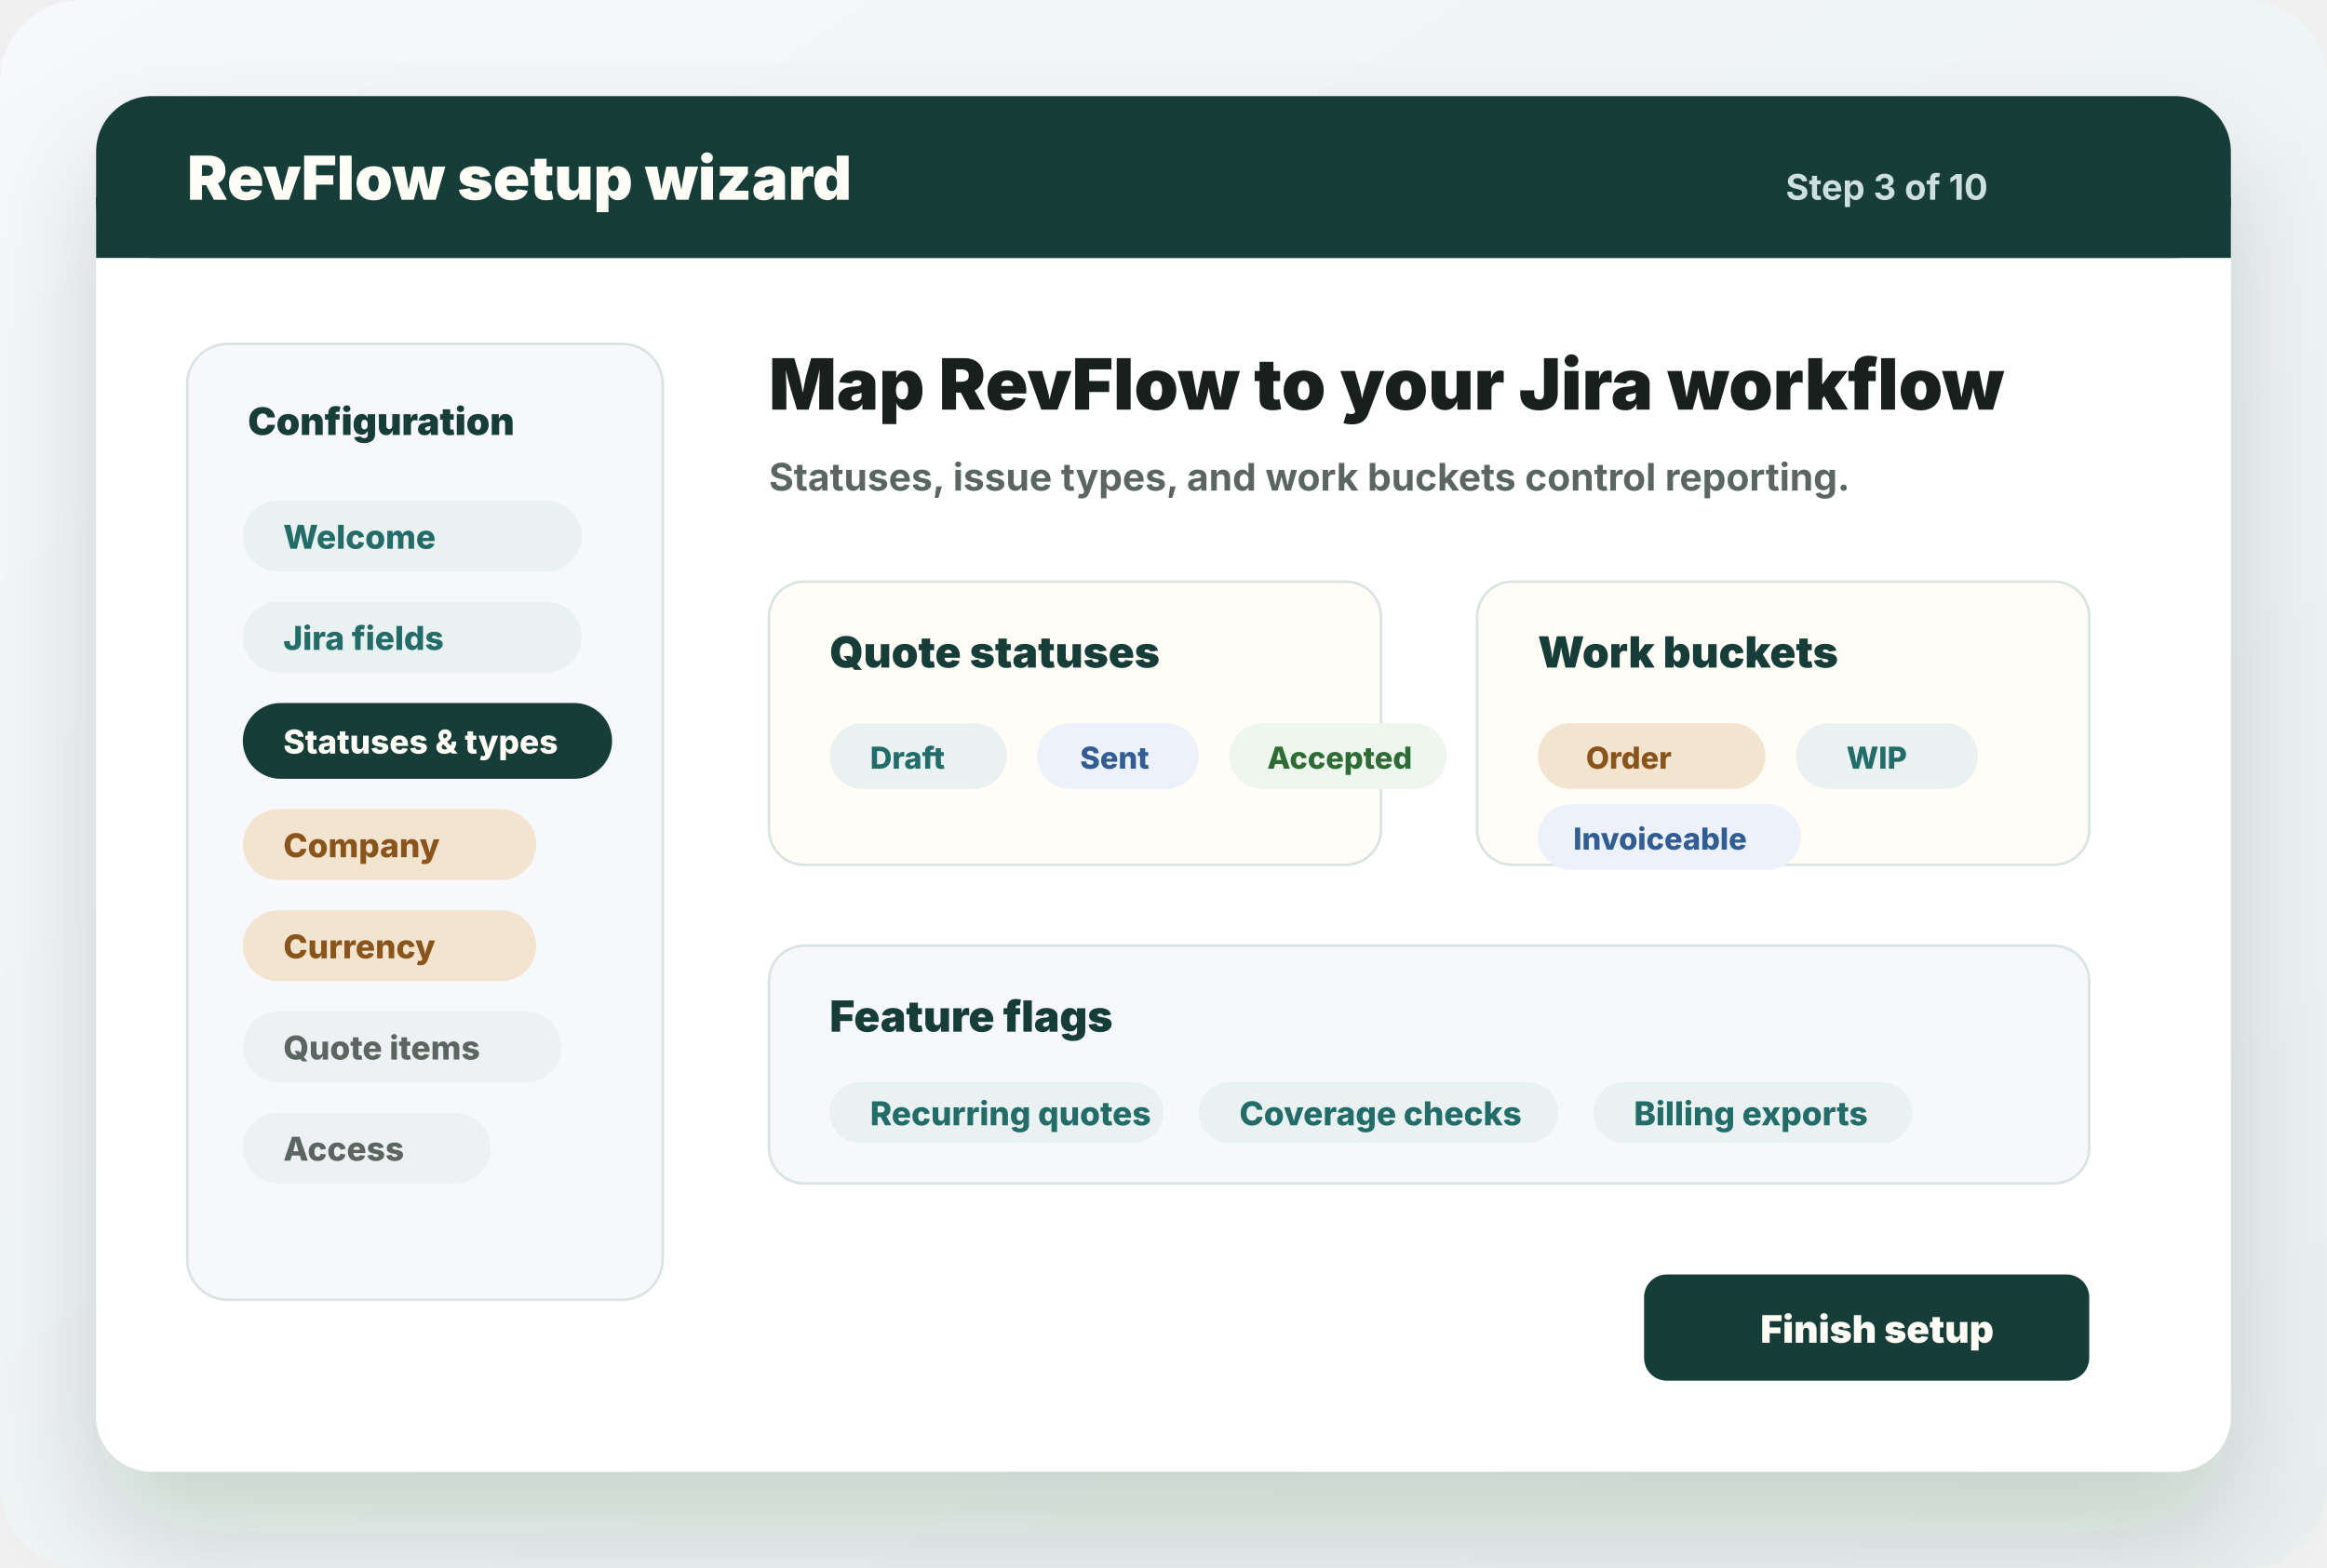
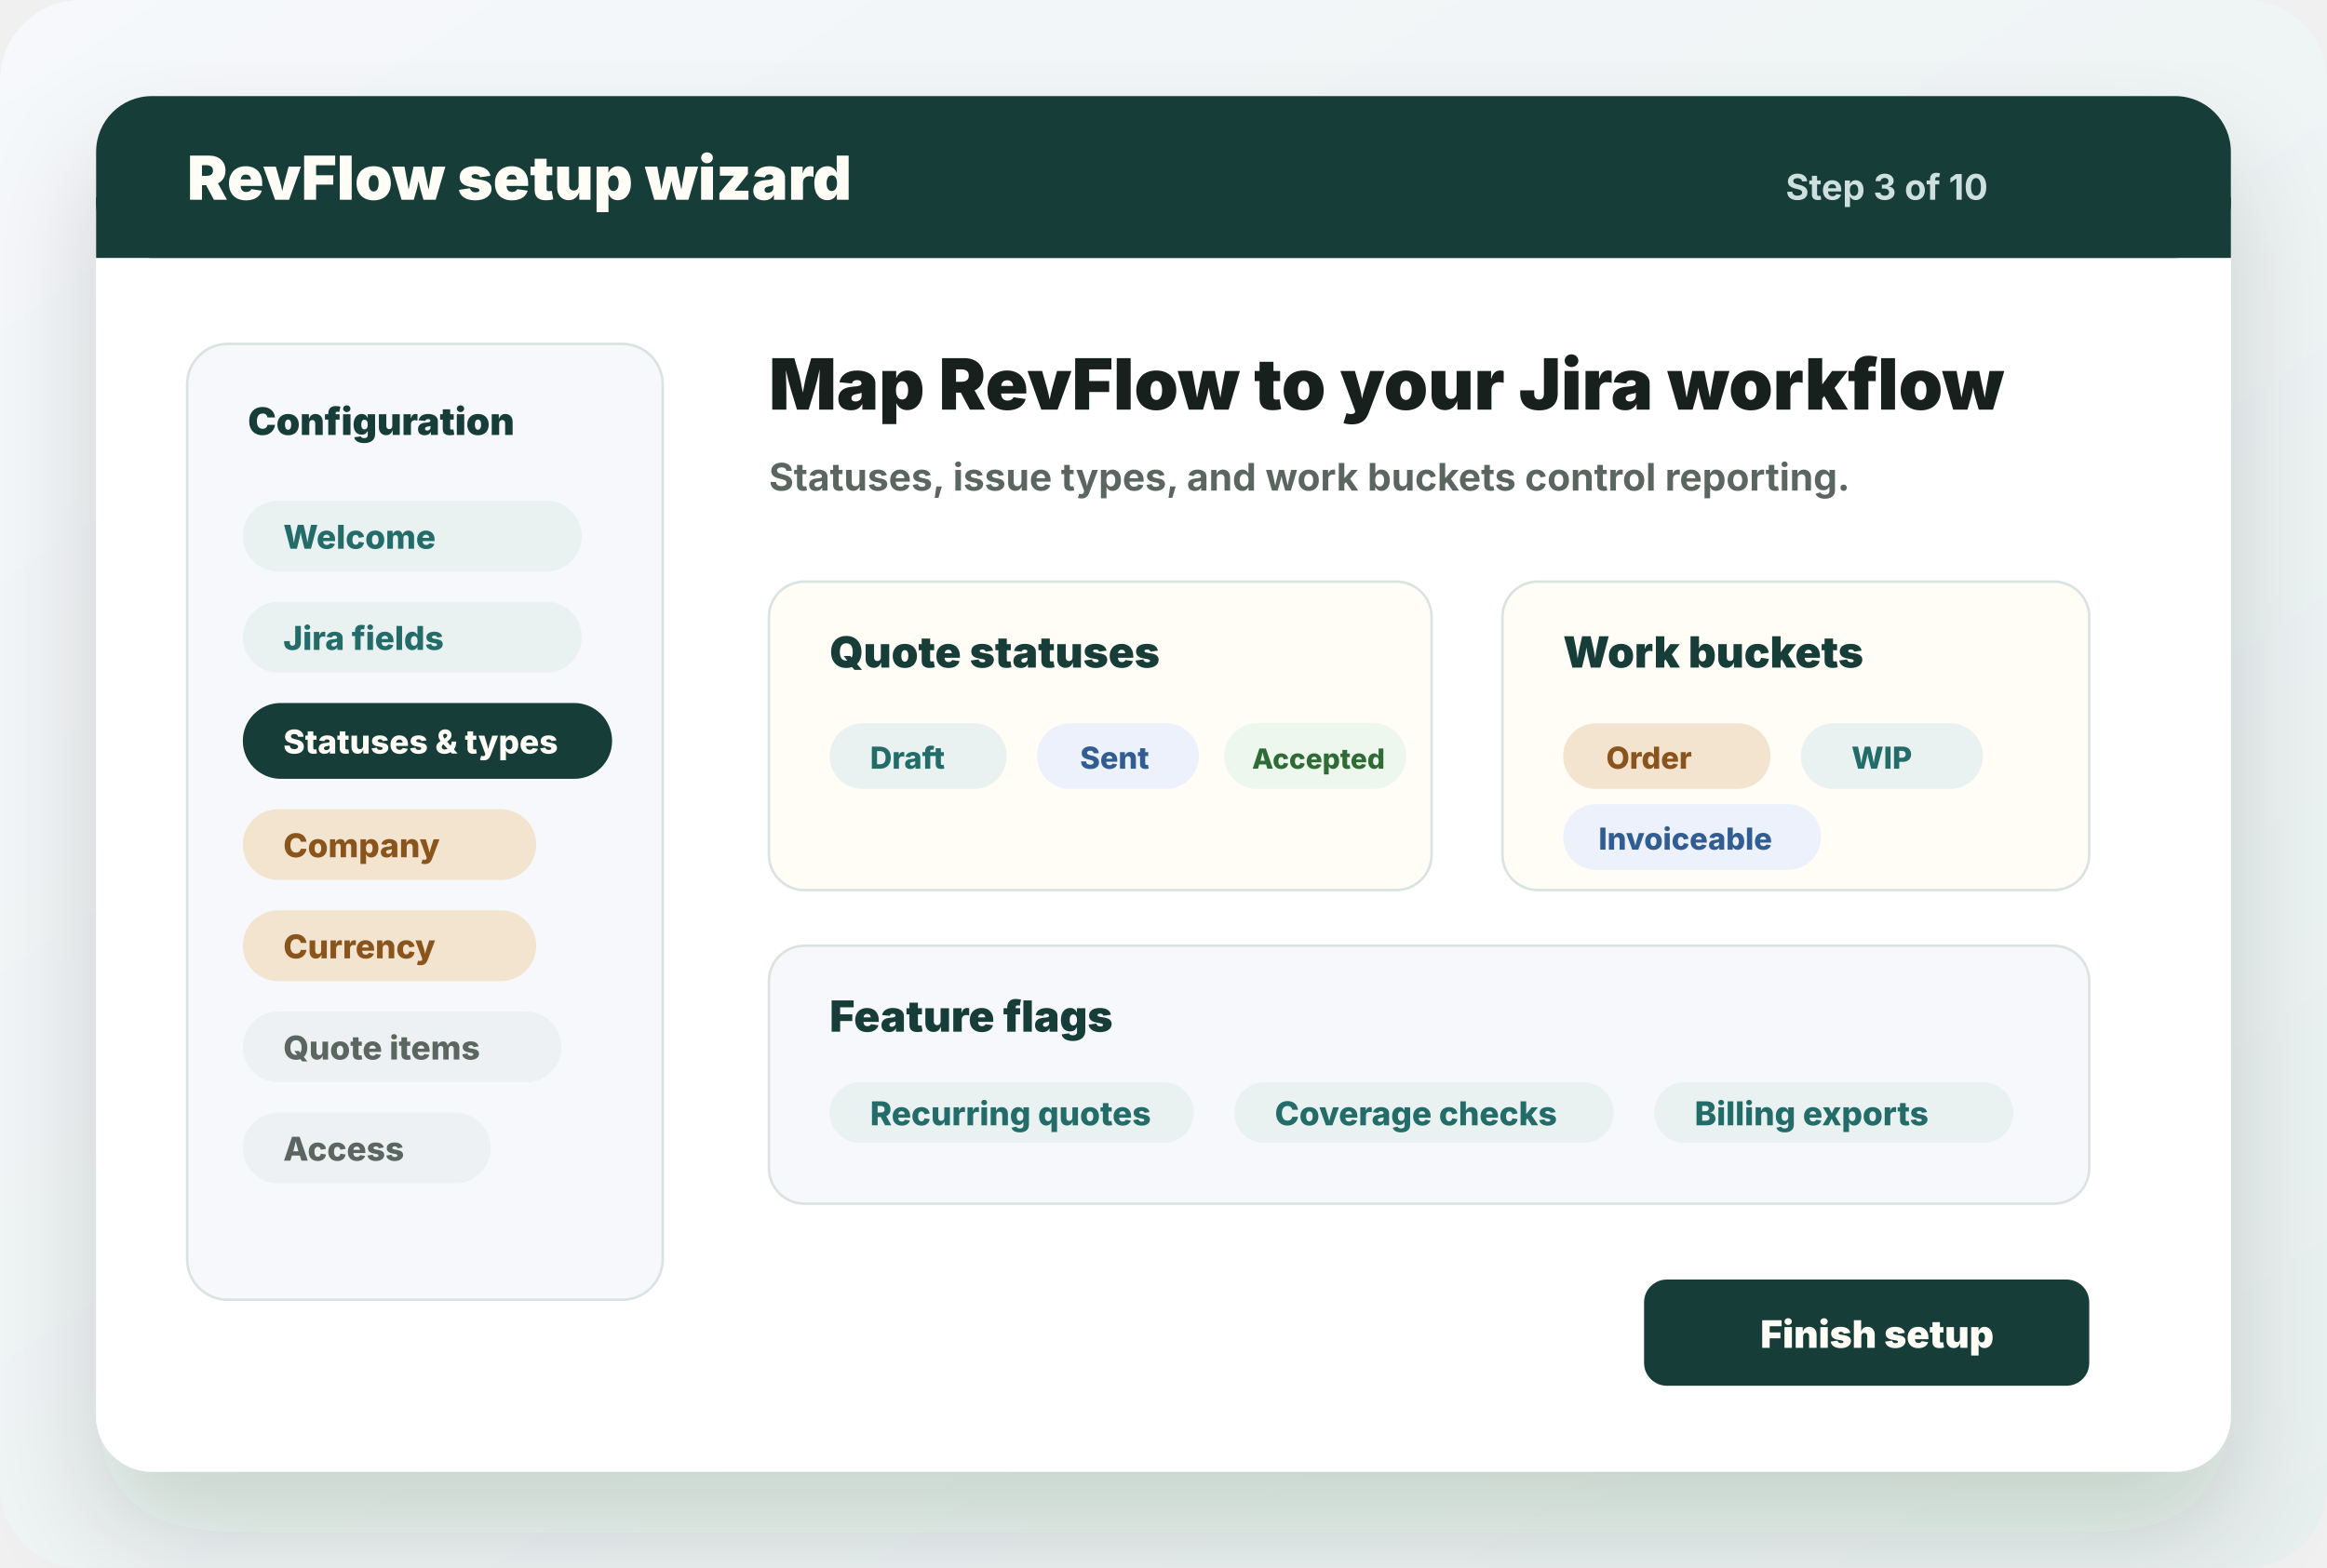
<svg xmlns="http://www.w3.org/2000/svg" viewBox="0 0 920 620" role="img" aria-labelledby="title desc">
  <defs>
    <linearGradient id="bg" x1="0" x2="1" y1="0" y2="1">
      <stop offset="0" stop-color="#f6f8fb" />
      <stop offset="1" stop-color="#e8f0ef" />
    </linearGradient>
    <filter id="shadow" x="-20%" y="-20%" width="140%" height="140%">
      <feDropShadow dx="0" dy="24" stdDeviation="22" flood-color="#14211e" flood-opacity="0.16" />
    </filter>
  </defs>
  <style>
    @keyframes setup-pulse {
      0%, 100% { opacity: 1; transform: scale(1); }
      50% { opacity: 0.88; transform: scale(1.018); }
    }

-     @keyframes setup-slide {
-       from { opacity: 0.25; transform: translateX(-16px); }
-       to { opacity: 1; transform: translateX(0); }
+     @keyframes setup-card-in {
+       from { opacity: 0.92; transform: translateY(12px); }
+       to { opacity: 1; transform: translateY(0); }
+     }
+ 
+     @keyframes setup-chip-in {
+       from { opacity: 0.88; transform: translateY(9px) scale(0.96); }
+       to { opacity: 1; transform: translateY(0) scale(1); }
    }

    .active-step,
-     .finish-button { animation: setup-pulse 4s ease-in-out infinite; transform-origin: center; }
-     .feature-flag { animation: setup-slide 800ms ease both; }
-     .feature-flag:nth-of-type(2) { animation-delay: 120ms; }
-     .feature-flag:nth-of-type(3) { animation-delay: 240ms; }
+     .finish-button {
+       animation: setup-pulse 4.2s ease-in-out infinite;
+       transform-box: fill-box;
+       transform-origin: center;
+     }
+ 
+     .setup-card {
+       animation: setup-card-in 720ms cubic-bezier(0.16, 1, 0.3, 1) both;
+       transform-box: fill-box;
+       transform-origin: center;
+     }
+ 
+     .setup-chip,
+     .feature-flag {
+       animation: setup-chip-in 760ms cubic-bezier(0.16, 1, 0.3, 1) both;
+       transform-box: fill-box;
+       transform-origin: center;
+     }
+ 
+     .delay-1 { animation-delay: 90ms; }
+     .delay-2 { animation-delay: 180ms; }
+     .delay-3 { animation-delay: 270ms; }
+     .delay-4 { animation-delay: 360ms; }
+     .delay-5 { animation-delay: 450ms; }

    @media (prefers-reduced-motion: reduce) {
      * { animation: none !important; }
    }
  </style>
  <rect width="920" height="620" rx="32" fill="url(#bg)" />
  <rect x="38" y="38" width="844" height="544" rx="22" fill="#ffffff" filter="url(#shadow)" />
  <rect x="38" y="38" width="844" height="64" rx="22" fill="#173d38" />
  <rect x="38" y="78" width="844" height="24" fill="#173d38" />
  <text x="74" y="79" fill="#fffdf6" font-family="Inter, Arial, sans-serif" font-size="24" font-weight="850">RevFlow setup wizard</text>
  <text x="706" y="79" fill="#cde0dd" font-family="Inter, Arial, sans-serif" font-size="14" font-weight="750">Step 3 of 10</text>
  <rect x="74" y="136" width="188" height="378" rx="16" fill="#f6f8fb" stroke="#d9e4e1" />
  <text x="98" y="172" fill="#173d38" font-family="Inter, Arial, sans-serif" font-size="15" font-weight="850">Configuration</text>
  <g font-family="Inter, Arial, sans-serif" font-size="13" font-weight="760">
    <rect x="96" y="198" width="134" height="28" rx="14" fill="#e9f2f1" />
    <text x="112" y="217" fill="#236c69">Welcome</text>
    <rect x="96" y="238" width="134" height="28" rx="14" fill="#e9f2f1" />
    <text x="112" y="257" fill="#236c69">Jira fields</text>
-     <rect class="active-step" x="96" y="278" width="146" height="30" rx="15" fill="#173d38" />
-     <text x="112" y="298" fill="#fffdf6">Statuses &amp; types</text>
+     <g class="active-step">
+       <rect x="96" y="278" width="146" height="30" rx="15" fill="#173d38" />
+       <text x="112" y="298" fill="#fffdf6">Statuses &amp; types</text>
+     </g>
    <rect x="96" y="320" width="116" height="28" rx="14" fill="#f3e4d0" />
    <text x="112" y="339" fill="#8a551d">Company</text>
    <rect x="96" y="360" width="116" height="28" rx="14" fill="#f3e4d0" />
    <text x="112" y="379" fill="#8a551d">Currency</text>
    <rect x="96" y="400" width="126" height="28" rx="14" fill="#eef1f3" />
    <text x="112" y="419" fill="#5b6661">Quote items</text>
    <rect x="96" y="440" width="98" height="28" rx="14" fill="#eef1f3" />
    <text x="112" y="459" fill="#5b6661">Access</text>
  </g>
  <text x="304" y="162" fill="#17201d" font-family="Inter, Arial, sans-serif" font-size="28" font-weight="850">Map RevFlow to your Jira workflow</text>
  <text x="304" y="194" fill="#5b6661" font-family="Inter, Arial, sans-serif" font-size="15" font-weight="650">Statuses, issue types, and work buckets control reporting.</text>
-   <rect x="304" y="230" width="242" height="112" rx="14" fill="#fffdf6" stroke="#d9e4e1" />
-   <text x="328" y="264" fill="#173d38" font-family="Inter, Arial, sans-serif" font-size="17" font-weight="850">Quote statuses</text>
-   <rect x="328" y="286" width="70" height="26" rx="13" fill="#e9f2f1" />
-   <text x="344" y="304" fill="#236c69" font-family="Inter, Arial, sans-serif" font-size="12" font-weight="800">Draft</text>
-   <rect x="410" y="286" width="64" height="26" rx="13" fill="#edf1fb" />
-   <text x="427" y="304" fill="#315d92" font-family="Inter, Arial, sans-serif" font-size="12" font-weight="800">Sent</text>
-   <rect x="486" y="286" width="86" height="26" rx="13" fill="#eef7ed" />
-   <text x="501" y="304" fill="#2f6b35" font-family="Inter, Arial, sans-serif" font-size="12" font-weight="800">Accepted</text>
-   <rect x="584" y="230" width="242" height="112" rx="14" fill="#fffdf6" stroke="#d9e4e1" />
-   <text x="608" y="264" fill="#173d38" font-family="Inter, Arial, sans-serif" font-size="17" font-weight="850">Work buckets</text>
-   <rect x="608" y="286" width="90" height="26" rx="13" fill="#f3e4d0" />
-   <text x="627" y="304" fill="#8a551d" font-family="Inter, Arial, sans-serif" font-size="12" font-weight="800">Order</text>
-   <rect x="710" y="286" width="72" height="26" rx="13" fill="#e9f2f1" />
-   <text x="730" y="304" fill="#236c69" font-family="Inter, Arial, sans-serif" font-size="12" font-weight="800">WIP</text>
-   <rect x="608" y="318" width="104" height="26" rx="13" fill="#edf1fb" />
-   <text x="622" y="336" fill="#315d92" font-family="Inter, Arial, sans-serif" font-size="12" font-weight="800">Invoiceable</text>
-   <rect x="304" y="374" width="522" height="94" rx="14" fill="#f6f8fb" stroke="#d9e4e1" />
-   <text x="328" y="408" fill="#173d38" font-family="Inter, Arial, sans-serif" font-size="17" font-weight="850">Feature flags</text>
-   <g font-family="Inter, Arial, sans-serif" font-size="13" font-weight="760">
-     <rect class="feature-flag" x="328" y="428" width="132" height="24" rx="12" fill="#e9f2f1" />
-     <text x="344" y="445" fill="#236c69">Recurring quotes</text>
-     <rect class="feature-flag" x="474" y="428" width="142" height="24" rx="12" fill="#e9f2f1" />
-     <text x="490" y="445" fill="#236c69">Coverage checks</text>
-     <rect class="feature-flag" x="630" y="428" width="126" height="24" rx="12" fill="#e9f2f1" />
-     <text x="646" y="445" fill="#236c69">Billing exports</text>
+   <g class="setup-card delay-1">
+     <rect x="304" y="230" width="262" height="122" rx="14" fill="#fffdf6" stroke="#d9e4e1" />
+     <text x="328" y="264" fill="#173d38" font-family="Inter, Arial, sans-serif" font-size="17" font-weight="850">Quote statuses</text>
+     <g class="setup-chip delay-2">
+       <rect x="328" y="286" width="70" height="26" rx="13" fill="#e9f2f1" />
+       <text x="344" y="304" fill="#236c69" font-family="Inter, Arial, sans-serif" font-size="12" font-weight="800">Draft</text>
+     </g>
+     <g class="setup-chip delay-3">
+       <rect x="410" y="286" width="64" height="26" rx="13" fill="#edf1fb" />
+       <text x="427" y="304" fill="#315d92" font-family="Inter, Arial, sans-serif" font-size="12" font-weight="800">Sent</text>
+     </g>
+     <g class="setup-chip delay-4">
+       <rect x="484" y="286" width="72" height="26" rx="13" fill="#eef7ed" />
+       <text x="495" y="304" fill="#2f6b35" font-family="Inter, Arial, sans-serif" font-size="11" font-weight="800">Accepted</text>
+     </g>
  </g>
-   <rect class="finish-button" x="650" y="504" width="176" height="42" rx="9" fill="#173d38" />
-   <text x="696" y="531" fill="#fffdf6" font-family="Inter, Arial, sans-serif" font-size="15" font-weight="850">Finish setup</text>
+   <g class="setup-card delay-2">
+     <rect x="594" y="230" width="232" height="122" rx="14" fill="#fffdf6" stroke="#d9e4e1" />
+     <text x="618" y="264" fill="#173d38" font-family="Inter, Arial, sans-serif" font-size="17" font-weight="850">Work buckets</text>
+     <g class="setup-chip delay-3">
+       <rect x="618" y="286" width="82" height="26" rx="13" fill="#f3e4d0" />
+       <text x="635" y="304" fill="#8a551d" font-family="Inter, Arial, sans-serif" font-size="12" font-weight="800">Order</text>
+     </g>
+     <g class="setup-chip delay-4">
+       <rect x="712" y="286" width="72" height="26" rx="13" fill="#e9f2f1" />
+       <text x="732" y="304" fill="#236c69" font-family="Inter, Arial, sans-serif" font-size="12" font-weight="800">WIP</text>
+     </g>
+     <g class="setup-chip delay-5">
+       <rect x="618" y="318" width="102" height="26" rx="13" fill="#edf1fb" />
+       <text x="632" y="336" fill="#315d92" font-family="Inter, Arial, sans-serif" font-size="12" font-weight="800">Invoiceable</text>
+     </g>
+   </g>
+   <g class="setup-card delay-3">
+     <rect x="304" y="374" width="522" height="102" rx="14" fill="#f6f8fb" stroke="#d9e4e1" />
+     <text x="328" y="408" fill="#173d38" font-family="Inter, Arial, sans-serif" font-size="17" font-weight="850">Feature flags</text>
+     <g font-family="Inter, Arial, sans-serif" font-size="13" font-weight="760">
+       <g class="feature-flag delay-3">
+         <rect x="328" y="428" width="144" height="24" rx="12" fill="#e9f2f1" />
+         <text x="344" y="445" fill="#236c69">Recurring quotes</text>
+       </g>
+       <g class="feature-flag delay-4">
+         <rect x="488" y="428" width="150" height="24" rx="12" fill="#e9f2f1" />
+         <text x="504" y="445" fill="#236c69">Coverage checks</text>
+       </g>
+       <g class="feature-flag delay-5">
+         <rect x="654" y="428" width="142" height="24" rx="12" fill="#e9f2f1" />
+         <text x="670" y="445" fill="#236c69">Billing exports</text>
+       </g>
+     </g>
+   </g>
+   <g class="finish-button">
+     <rect x="650" y="506" width="176" height="42" rx="9" fill="#173d38" />
+     <text x="696" y="533" fill="#fffdf6" font-family="Inter, Arial, sans-serif" font-size="15" font-weight="850">Finish setup</text>
+   </g>
</svg>
